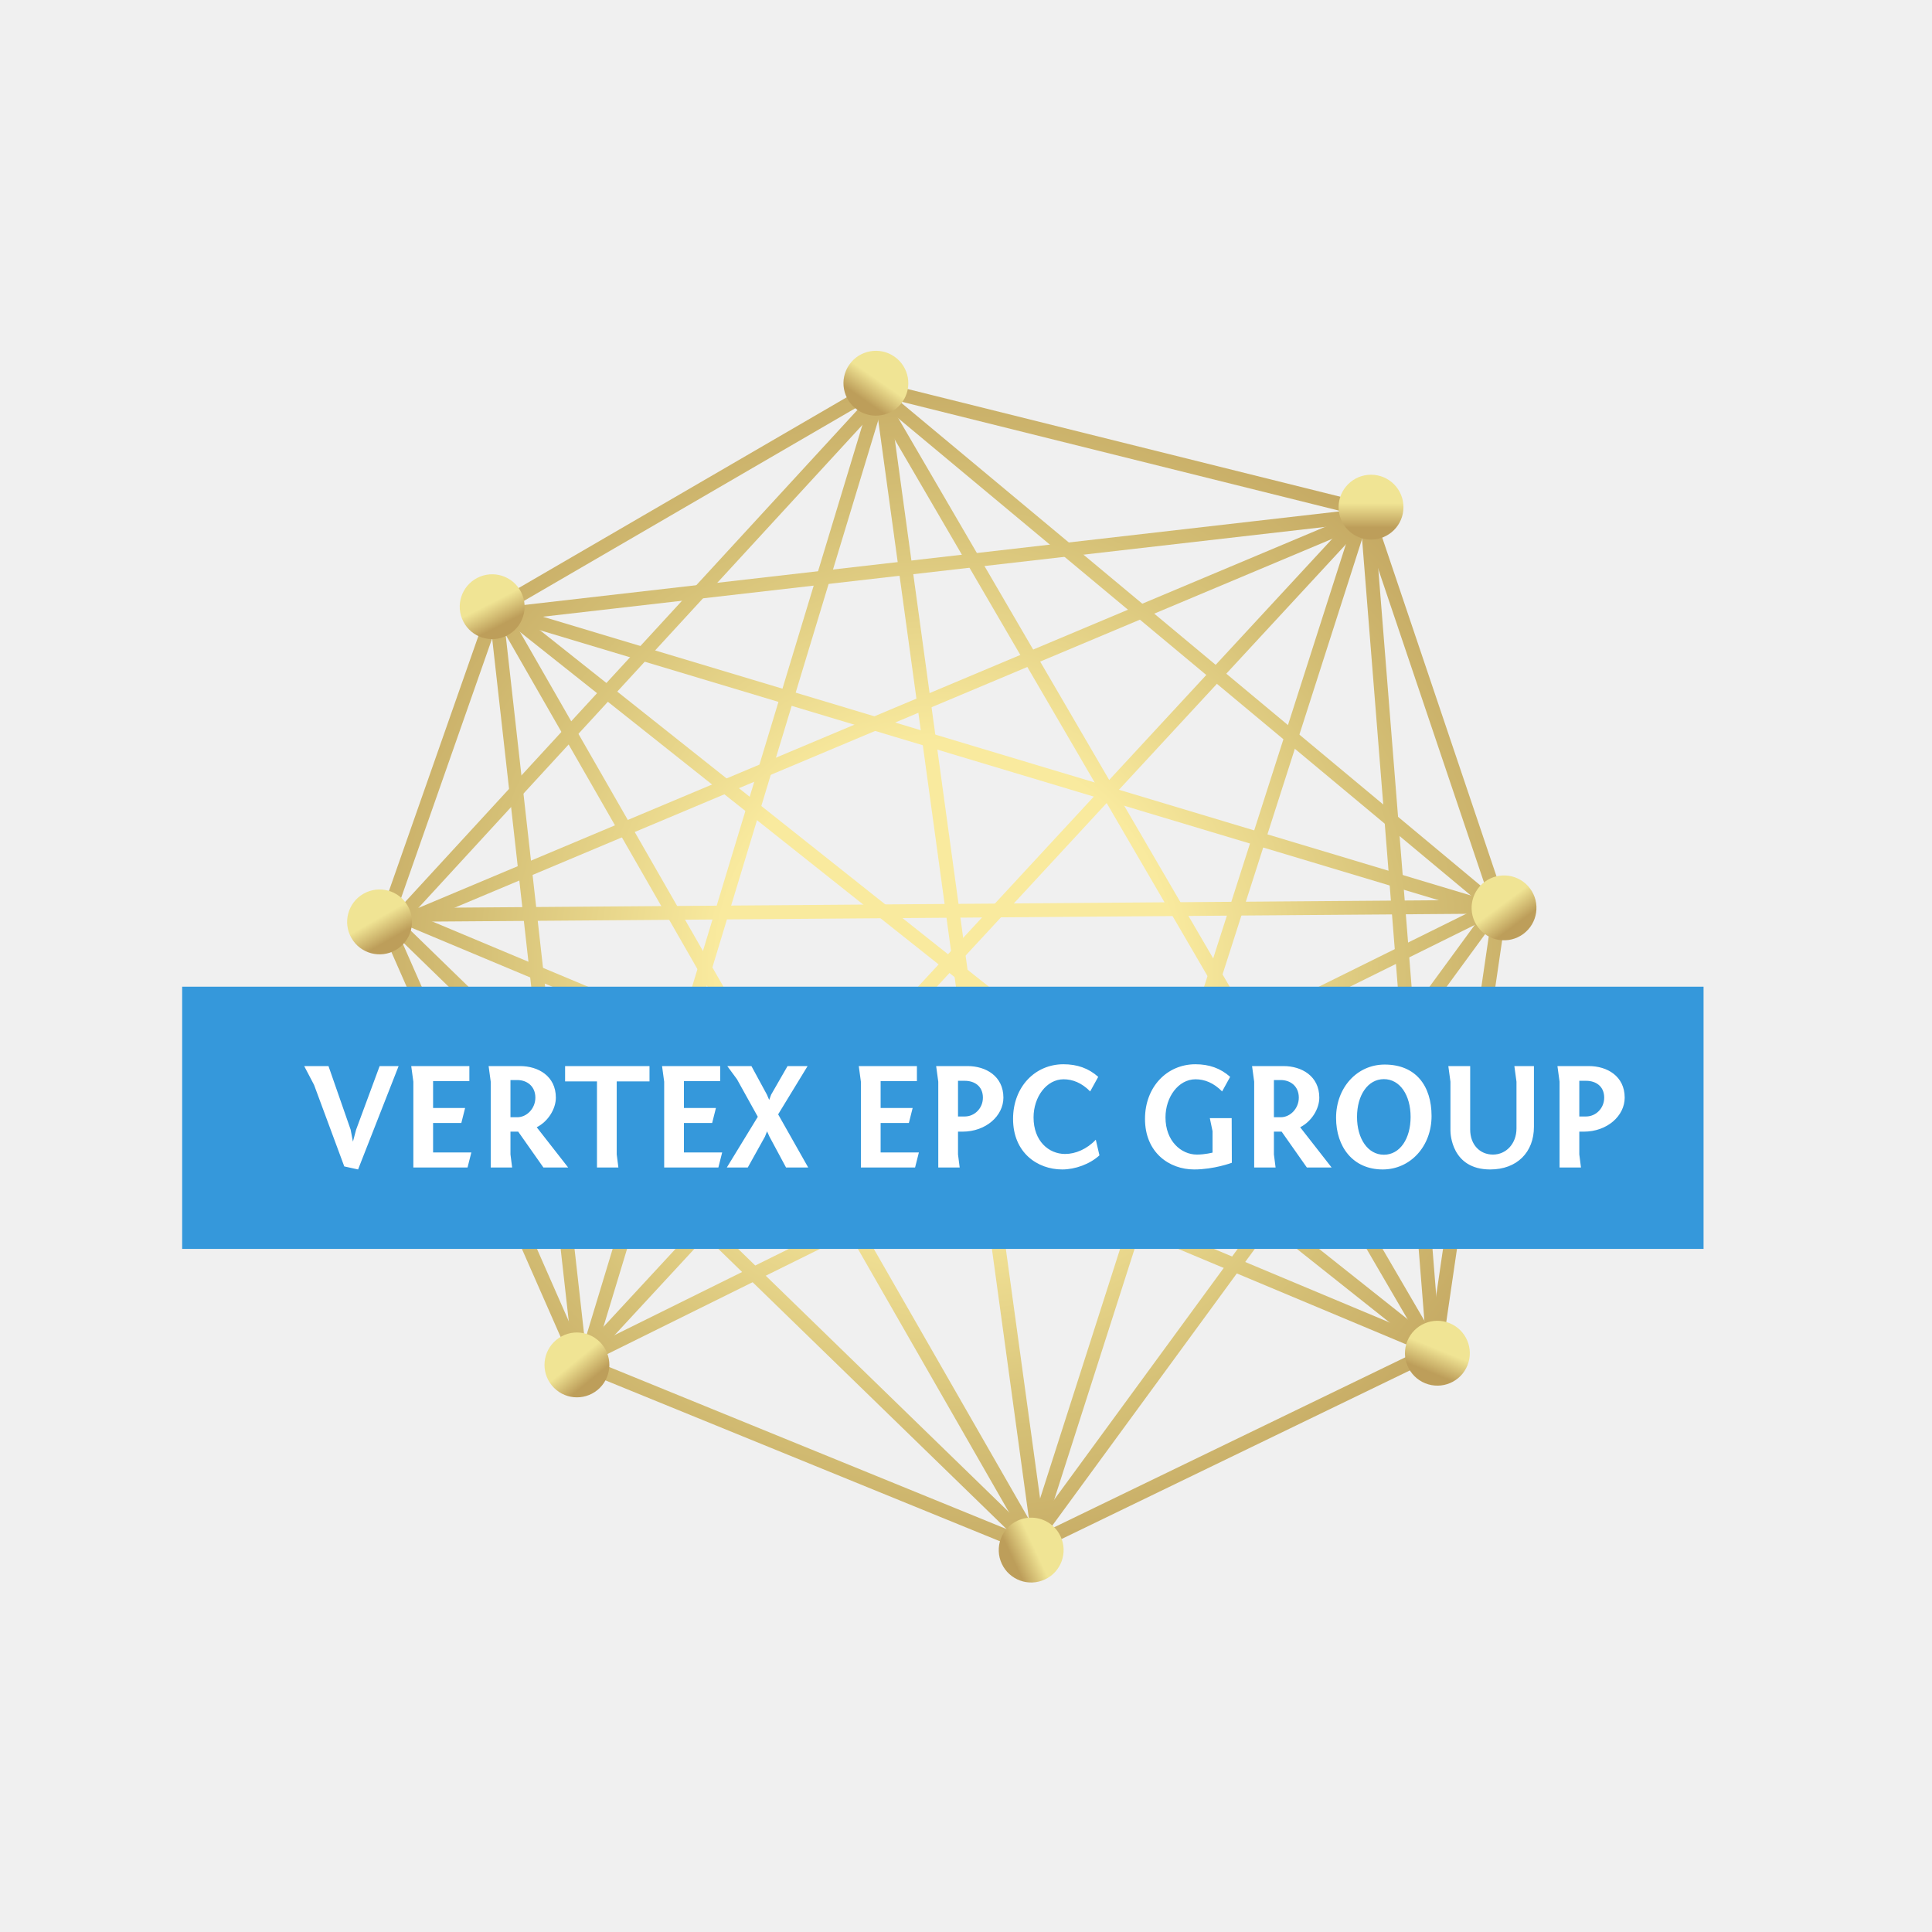
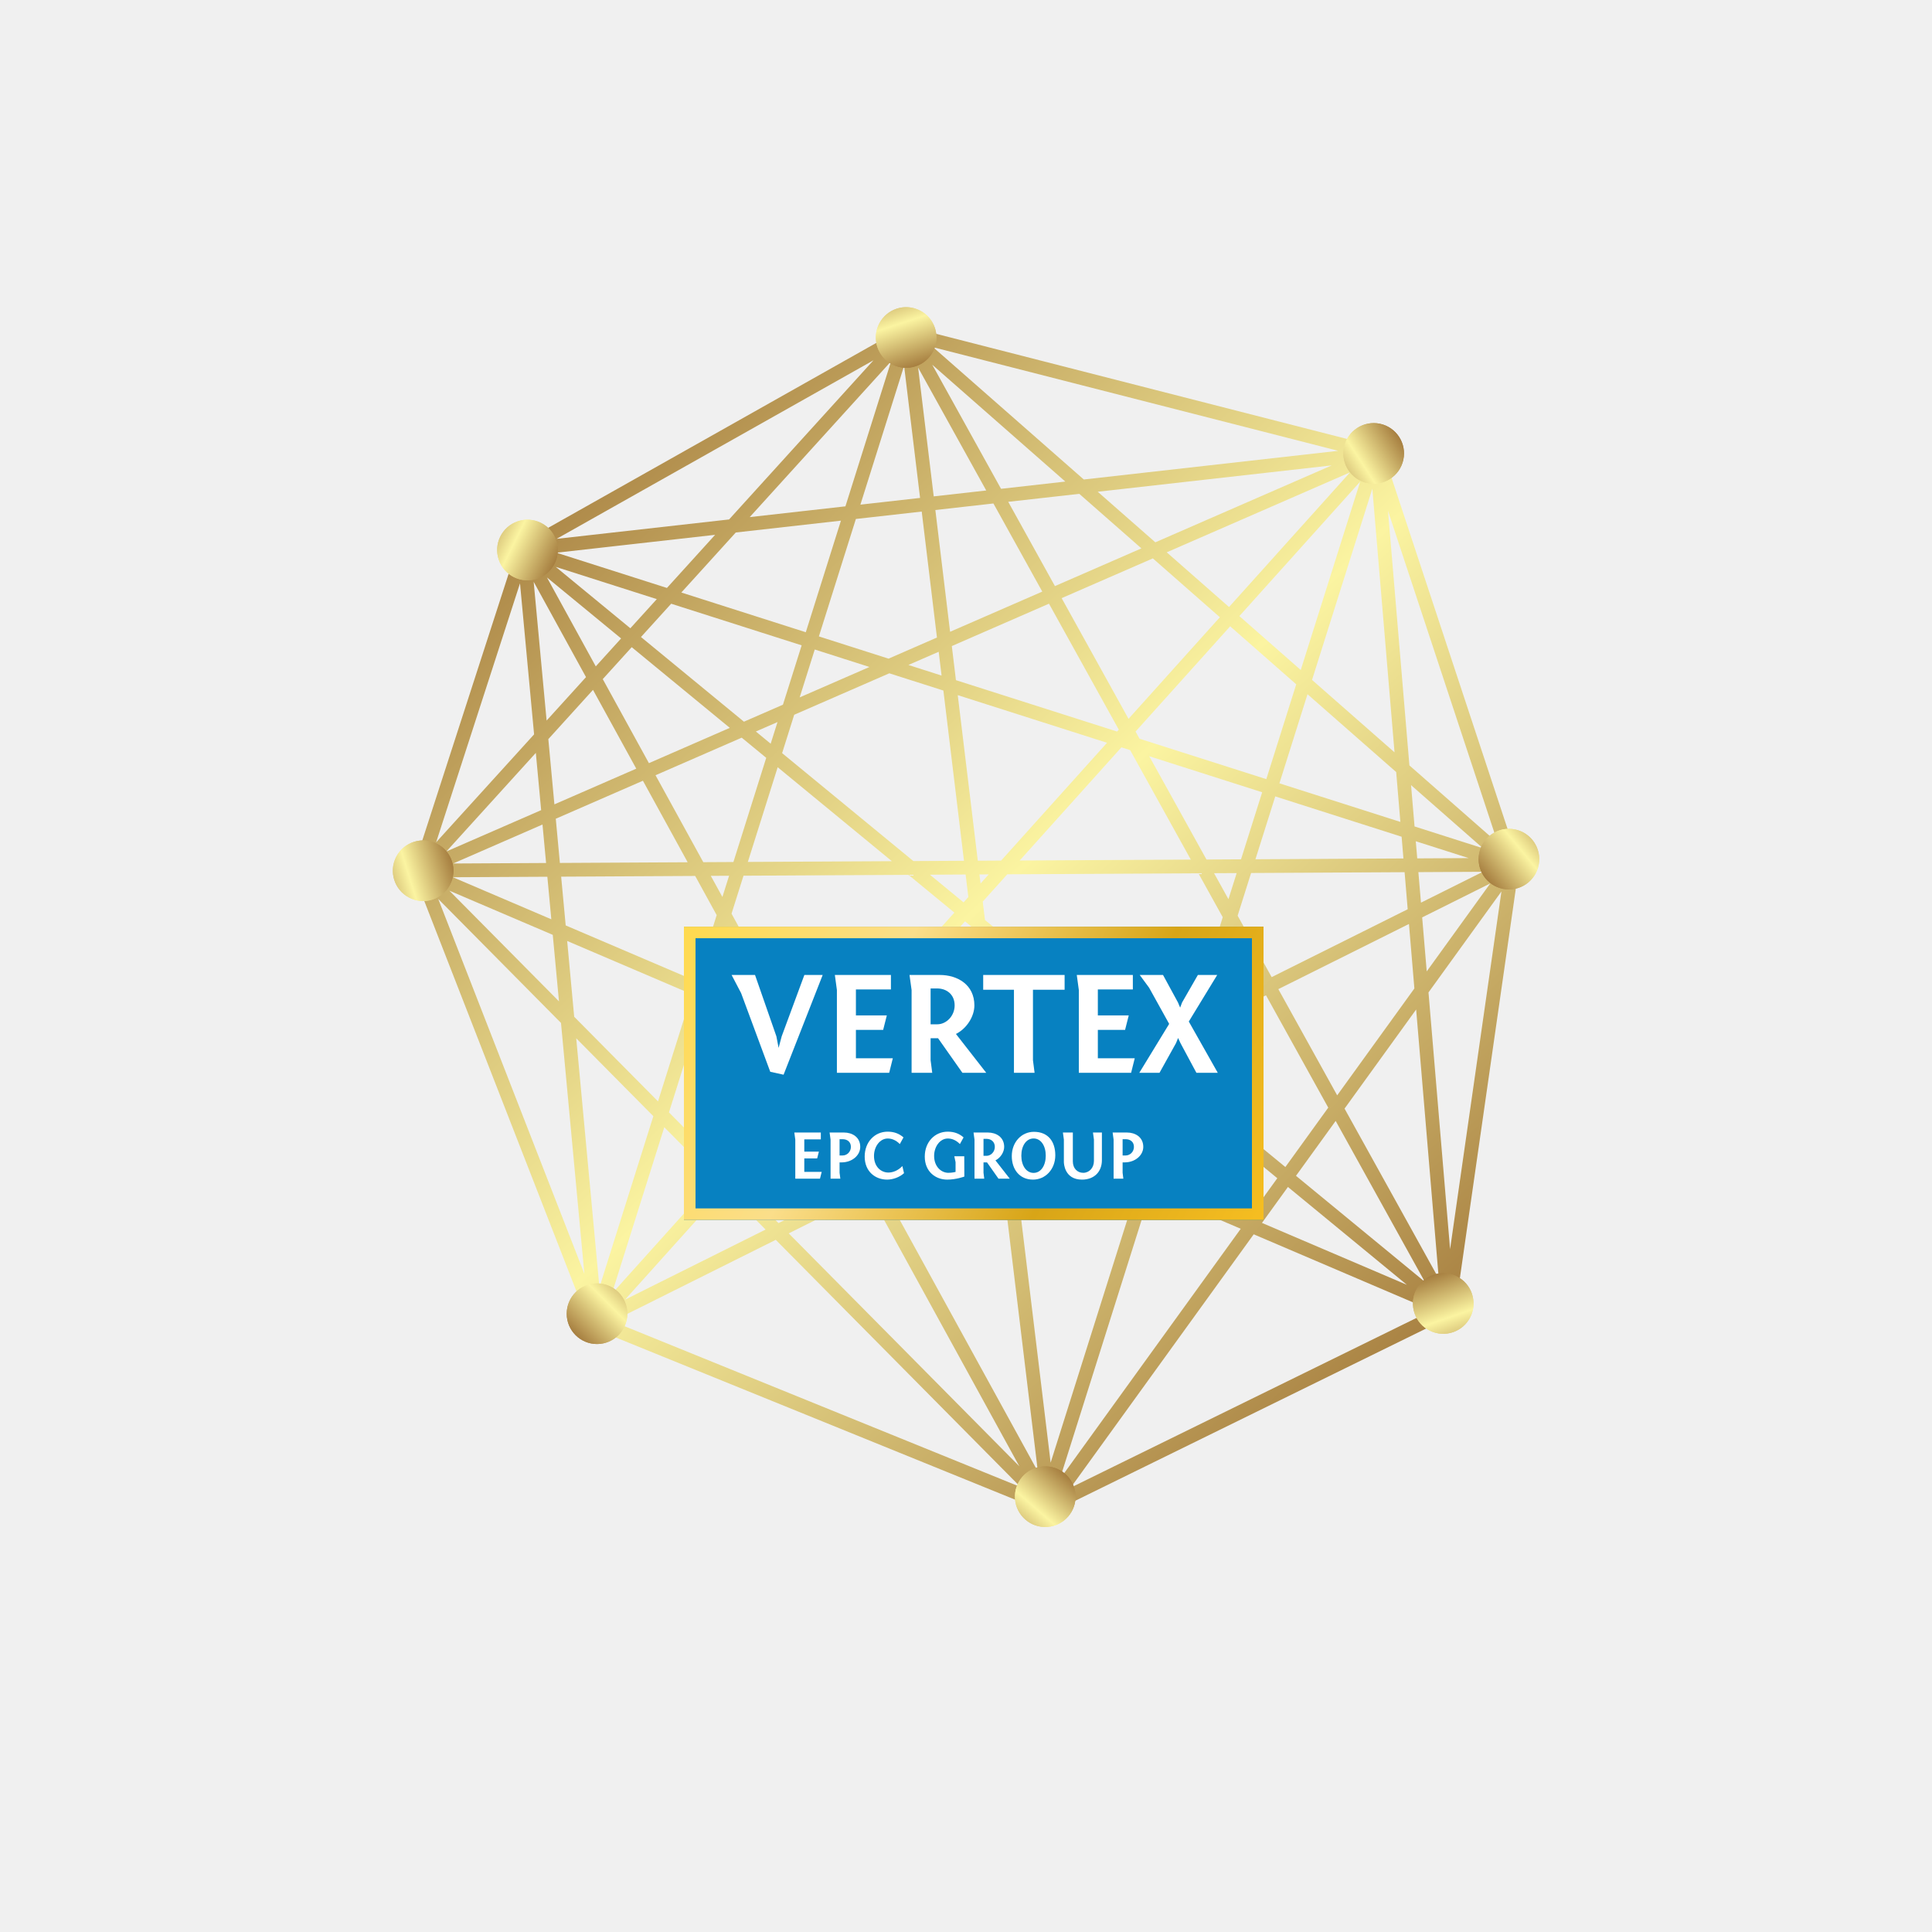
- <svg xmlns="http://www.w3.org/2000/svg" width="1400" height="1400" viewBox="0 0 1400 1400" fill="none">
-   <g clip-path="url(#clip0_25_96)">
-     <mask id="mask0_25_96" style="mask-type:alpha" maskUnits="userSpaceOnUse" x="273" y="276" width="819" height="850">
-       <line x1="287.962" y1="663" x2="1087.96" y2="657" stroke="#C36161" stroke-width="10" />
-       <line x1="366.109" y1="443.084" x2="1041.11" y2="979.084" stroke="#C36161" stroke-width="10" />
-       <line x1="427.329" y1="979.605" x2="989.607" y2="371.605" stroke="#C36161" stroke-width="10" />
-       <line x1="638.953" y1="286.32" x2="752.953" y2="1117.32" stroke="#C36161" stroke-width="10" />
-       <line x1="638.785" y1="279.45" x2="424.785" y2="985.45" stroke="#C36161" stroke-width="10" />
-       <line x1="640.681" y1="283.384" x2="287.681" y2="667.384" stroke="#C36161" stroke-width="10" />
-       <line x1="994.937" y1="372.609" x2="285.937" y2="670.609" stroke="#C36161" stroke-width="10" />
-       <line x1="1085.22" y1="656.482" x2="422.217" y2="984.482" stroke="#C36161" stroke-width="10" />
-       <line x1="289.932" y1="663.388" x2="1041.93" y2="978.388" stroke="#C36161" stroke-width="10" />
-       <line x1="360.438" y1="442.211" x2="1089.44" y2="661.211" stroke="#C36161" stroke-width="10" />
-       <line x1="1086.03" y1="654.953" x2="745.035" y2="1120.95" stroke="#C36161" stroke-width="10" />
-       <line x1="1086.8" y1="659.841" x2="630.799" y2="279.841" stroke="#C36161" stroke-width="10" />
-       <line x1="750.514" y1="1121.59" x2="283.514" y2="667.585" stroke="#C36161" stroke-width="10" />
-       <path d="M989 368L748 1120" stroke="#C36161" stroke-width="10" />
-       <line x1="634.319" y1="284.482" x2="1038.32" y2="977.482" stroke="#C36161" stroke-width="10" />
-       <line x1="363.337" y1="444.512" x2="749.337" y2="1117.51" stroke="#C36161" stroke-width="10" />
-       <path d="M358.993 438.737L420.5 987" stroke="#C36161" stroke-width="10" />
-       <line x1="990.984" y1="377.603" x2="1038.98" y2="979.603" stroke="#C36161" stroke-width="10" />
-       <line x1="993.57" y1="372.967" x2="357.57" y2="445.967" stroke="#C36161" stroke-width="10" />
-       <path d="M358.608 441.895L634.76 281.342L989.637 369.691L1086.88 657.962L1039.94 978.654L746.826 1120.53L419.762 987.135L279.371 667.794L358.608 441.895Z" stroke="#B4C361" stroke-width="10" />
-     </mask>
-     <g mask="url(#mask0_25_96)">
-       <rect x="253" y="252" width="865" height="900" fill="url(#paint0_radial_25_96)" />
-     </g>
+ <svg xmlns="http://www.w3.org/2000/svg" version="1.1" width="500" height="500" viewBox="0 0 500 500" xml:space="preserve">
+   <defs>
+ </defs>
+   <g transform="matrix(3.411101 0 0 3.411101 250 238.031)">
+     <linearGradient id="SVGID_31386" gradientUnits="userSpaceOnUse" gradientTransform="matrix(1 0 0 1 8.038 4.999737)" x1="0" y1="0" x2="83.927" y2="90">
+       <stop offset="0%" style="stop-color:rgb(143,94,37);stop-opacity: 1" />
+       <stop offset="50%" style="stop-color:rgb(251,244,161);stop-opacity: 1" />
+       <stop offset="100%" style="stop-color:rgb(143,94,37);stop-opacity: 1" />
+     </linearGradient>
+     <path style="stroke: none; stroke-width: 0; stroke-dasharray: none; stroke-linecap: butt; stroke-dashoffset: 0; stroke-linejoin: miter; stroke-miterlimit: 4; fill: url(#SVGID_31386); fill-rule: nonzero; opacity: 1;" transform=" translate(-50.00168, -49.99987)" d="M 91.961 45.792 c -0.001 -0.01 -0.004 -0.018 -0.004 -0.026 c -0.003 -0.022 -0.012 -0.043 -0.017 -0.063 c -0.004 -0.012 0 -0.023 -0.004 -0.034 l -10.312 -31.21 c -0.002 -0.006 -0.009 -0.011 -0.011 -0.017 c -0.004 -0.009 -0.003 -0.019 -0.007 -0.027 c 0 -0.002 -0.003 -0.003 -0.005 -0.005 c -0.003 -0.006 -0.005 -0.011 -0.008 -0.016 c -0.003 -0.006 -0.006 -0.012 -0.009 -0.018 c -0.014 -0.024 -0.033 -0.042 -0.051 -0.063 c -0.001 -0.001 -0.003 -0.003 -0.004 -0.005 c -0.016 -0.021 -0.026 -0.045 -0.046 -0.063 c -0.001 -0.001 -0.002 -0.002 -0.004 -0.004 c -0.001 -0.001 -0.003 -0.003 -0.004 -0.004 s -0.004 -0.001 -0.005 -0.002 c -0.004 -0.005 -0.011 -0.009 -0.015 -0.012 c -0.021 -0.017 -0.047 -0.025 -0.07 -0.039 c -0.026 -0.015 -0.049 -0.034 -0.078 -0.045 c -0.006 -0.002 -0.011 -0.005 -0.017 -0.007 c -0.002 0 -0.004 -0.003 -0.007 -0.003 c -0.001 0 -0.004 0 -0.006 0 c -0.005 -0.001 -0.01 -0.001 -0.015 -0.003 c -0.002 0 -0.004 -0.003 -0.009 -0.004 L 45.661 5.015 c -0.026 -0.007 -0.053 -0.002 -0.078 -0.005 c -0.026 -0.002 -0.054 -0.012 -0.08 -0.01 c -0.004 0 -0.007 0.001 -0.011 0.001 c -0.005 0 -0.01 0 -0.015 0 c -0.002 0 -0.004 0 -0.006 0.001 c -0.001 0 -0.001 0 -0.003 0 c 0 0 -0.001 0.001 -0.003 0.001 c -0.023 0.003 -0.044 0.015 -0.067 0.021 c -0.005 0.001 -0.011 0.002 -0.015 0.004 c -0.025 0.008 -0.053 0.009 -0.075 0.021 C 45.305 5.05 45.303 5.052 45.3 5.054 c -0.007 0.003 -0.014 0.006 -0.018 0.009 c -0.001 0.001 -0.003 0 -0.004 0.001 c 0 0 0 0 -0.001 0 s -0.002 0 -0.003 0.001 l -0.002 0 c 0 0 -0.001 0 -0.001 0 L 16.202 21.449 h -0.001 l -0.004 0.003 l 0 0 l 0 0 l -0.004 0.001 l 0 0 l -0.002 0 c -0.032 0.019 -0.058 0.047 -0.086 0.073 c -0.018 0.016 -0.04 0.028 -0.056 0.045 c -0.001 0.001 -0.003 0.003 -0.004 0.004 c 0 0 -0.001 0 -0.001 0.001 v 0 c -0.002 0.001 -0.002 0.002 -0.003 0.004 c 0 0.001 -0.002 0.002 -0.003 0.002 c -0.014 0.017 -0.018 0.04 -0.029 0.057 c -0.021 0.035 -0.045 0.067 -0.059 0.106 l -0.001 0.002 l 0 0 l 0 0 v 0.001 l 0 0 L 8.064 46.105 c -0.012 0.038 -0.012 0.073 -0.016 0.11 c -0.002 0.017 -0.01 0.032 -0.01 0.048 c 0 0.001 0.001 0.003 0.001 0.004 S 8.039 46.27 8.039 46.27 l 0 0 c 0 0.003 0.001 0.005 0.001 0.008 c 0 0.004 0 0.007 0 0.01 c 0.001 0.016 0.007 0.028 0.009 0.042 c 0.006 0.044 0.01 0.086 0.026 0.128 l 13.351 34.247 c 0.003 0.005 0.009 0.008 0.011 0.014 c 0.003 0.009 0.005 0.016 0.009 0.022 c 0.001 0.002 0.001 0.005 0.001 0.007 c 0 0 0 0 0 0.001 c 0.002 0.001 0.003 0.003 0.003 0.006 c 0.004 0.006 0.01 0.011 0.014 0.017 c 0.022 0.038 0.046 0.074 0.076 0.105 c 0.004 0.004 0.01 0.007 0.015 0.012 c 0.004 0.004 0.007 0.011 0.012 0.015 l 0 0 c 0.001 0 0.002 0.001 0.004 0.002 c 0 0.001 0 0.001 0.001 0.002 c 0.009 0.007 0.02 0.012 0.029 0.02 c 0.03 0.021 0.062 0.041 0.095 0.057 c 0.009 0.004 0.015 0.012 0.022 0.015 l 0.005 0.002 C 21.722 81 21.724 81 21.724 81 l 34.375 13.96 l 0.002 0.001 l 0 0 c 0.001 0.001 0.004 0.001 0.005 0.001 c 0.007 0.002 0.013 0.004 0.019 0.007 C 56.181 94.987 56.238 95 56.296 95 h 0.002 l 0 0 l 0 0 l 0 0 l 0 0 c 0 0 0 0 0.001 0 c 0.02 0 0.04 -0.001 0.061 -0.004 c 0.021 -0.004 0.04 -0.016 0.06 -0.021 c 0.031 -0.007 0.061 -0.013 0.091 -0.025 c 0.005 -0.003 0.012 -0.001 0.017 -0.004 l 0.003 -0.001 c 0.001 0 0.001 -0.002 0.002 -0.002 l 30.281 -14.862 l 0 0 l 0.01 -0.005 c 0.002 -0.002 0.003 -0.003 0.005 -0.004 c 0.006 -0.003 0.01 -0.005 0.016 -0.008 c 0.001 0 0.003 0 0.004 -0.001 c 0.004 -0.002 0.006 -0.006 0.011 -0.009 c 0.05 -0.029 0.097 -0.064 0.135 -0.109 c 0 -0.001 0.001 -0.002 0.002 -0.003 c 0 -0.001 0 -0.001 0.001 -0.001 c 0 -0.001 0.001 -0.001 0.002 -0.002 c 0.001 -0.002 0.001 -0.004 0.002 -0.007 c 0.005 -0.004 0.008 -0.008 0.012 -0.014 c 0.007 -0.009 0.01 -0.02 0.015 -0.029 c 0.017 -0.024 0.036 -0.049 0.047 -0.078 c 0.004 -0.007 0.003 -0.015 0.006 -0.02 c 0.003 -0.011 0.01 -0.018 0.013 -0.028 c 0.001 -0.004 0.002 -0.007 0.004 -0.012 c 0.004 -0.014 0.001 -0.028 0.004 -0.042 c 0.003 -0.011 0.011 -0.019 0.012 -0.028 l 4.85 -33.775 c 0.002 -0.015 -0.005 -0.029 -0.004 -0.044 C 91.955 45.839 91.963 45.815 91.961 45.792 z M 74.231 68.762 l -7.653 -6.294 l 1.368 -4.335 l 4.816 -2.402 l 4.724 8.523 L 74.231 68.762 z M 78.048 65.262 l 6.763 12.204 l -9.773 -8.039 L 78.048 65.262 z M 27.465 64.617 l 2.695 -8.556 l 5.812 2.483 l 1.89 3.441 l -6.185 6.883 L 27.465 64.617 z M 30.977 69.646 l -7.846 8.729 l 3.98 -12.633 L 30.977 69.646 z M 83.189 45.35 L 71.961 45.41 l 1.504 -4.768 l 9.587 3.059 L 83.189 45.35 z M 84.126 44.044 l 4.012 1.279 l -3.901 0.021 L 84.126 44.044 z M 70.867 45.415 l -2.62 0.015 l -4.343 -7.837 l 8.568 2.734 L 70.867 45.415 z M 33.121 46.658 l 12.516 -0.066 l 3.483 2.866 l -8.812 9.807 l -3.597 -1.537 l -4.498 -8.189 L 33.121 46.658 z M 31.52 48.271 l -0.879 -1.601 l 1.386 -0.008 L 31.52 48.271 z M 36.967 34.448 l 7.217 -3.146 l 4.102 1.308 l 1.562 12.916 l -3.84 0.021 l -9.957 -8.189 L 36.967 34.448 z M 35.182 36.643 l -1.124 -0.925 l 1.643 -0.716 L 35.182 36.643 z M 45.632 30.67 l 2.298 -1.002 l 0.219 1.806 L 45.632 30.67 z M 62.456 37.131 l 4.602 8.305 l -12.982 0.068 l 7.717 -8.584 L 62.456 37.131 z M 52.668 45.511 l -1.771 0.01 l -1.521 -12.562 l 11.326 3.614 L 52.668 45.511 z M 49.818 48.682 l -2.553 -2.099 l 2.708 -0.016 l 0.207 1.712 L 49.818 48.682 z M 51.022 46.563 l 0.704 -0.004 l -0.62 0.69 L 51.022 46.563 z M 44.377 45.556 L 33.45 45.613 l 2.264 -7.185 L 44.377 45.556 z M 49.927 50.121 l 0.529 0.435 l 1.664 13.755 l -10.799 -4.614 L 49.927 50.121 z M 51.622 51.515 l 10.29 8.464 l -8.738 4.359 L 51.622 51.515 z M 51.44 50.016 l -0.168 -1.393 l 1.862 -2.072 l 14.499 -0.077 l 1.848 3.334 l -2.395 7.59 l -4.154 2.071 L 51.44 50.016 z M 68.822 46.468 l 1.716 -0.009 l -0.625 1.979 L 68.822 46.468 z M 63.167 36.265 l -0.3 -0.544 l 7.178 -7.984 l 5.011 4.4 l -2.27 7.195 L 63.167 36.265 z M 70.741 26.961 l 9.168 -10.202 l -4.51 14.292 L 70.741 26.961 z M 69.958 26.273 l -4.727 -4.15 l 13.906 -6.064 L 69.958 26.273 z M 69.262 27.048 l -6.929 7.709 l -5.075 -9.157 l 6.92 -3.016 L 69.262 27.048 z M 61.595 35.578 l -0.129 0.143 l -12.228 -3.899 l -0.312 -2.587 l 7.372 -3.215 L 61.595 35.578 z M 48.795 28.152 l -1.118 -9.238 l 4.406 -0.497 l 3.706 6.686 L 48.795 28.152 z M 47.553 17.879 l -1.184 -9.771 l 5.168 9.323 L 47.553 17.879 z M 46.517 17.996 l -4.527 0.51 l 3.315 -10.529 L 46.517 17.996 z M 46.642 19.031 l 1.156 9.557 l -3.673 1.602 l -5.285 -1.687 l 2.807 -8.91 L 46.642 19.031 z M 42.677 30.822 l -5.294 2.308 l 1.144 -3.633 L 42.677 30.822 z M 36.114 33.683 l -2.96 1.29 l -7.812 -6.424 l 2.292 -2.526 l 9.899 3.158 L 36.114 33.683 z M 24.536 27.885 l -5.66 -4.657 l 7.666 2.446 L 24.536 27.885 z M 23.834 28.657 l -1.922 2.119 l -3.704 -6.747 L 23.834 28.657 z M 24.64 29.32 l 7.441 6.121 l -6.136 2.677 l -3.502 -6.375 L 24.64 29.32 z M 32.985 36.185 l 1.86 1.53 l -2.49 7.905 l -2.285 0.012 l -3.624 -6.596 L 32.985 36.185 z M 28.885 45.638 l -9.695 0.052 l -0.312 -3.354 l 6.612 -2.883 L 28.885 45.638 z M 18.143 45.694 l -7.052 0.038 l 6.78 -2.957 L 18.143 45.694 z M 18.239 46.737 l 0.301 3.227 l -7.465 -3.189 L 18.239 46.737 z M 19.286 46.731 l 10.169 -0.054 l 1.631 2.971 L 29.51 54.65 l -9.879 -4.22 L 19.286 46.731 z M 31.781 50.914 l 3.377 6.151 l -4.685 -2.002 L 31.781 50.914 z M 37.525 59.21 l 2.047 0.874 L 38.6 61.166 L 37.525 59.21 z M 40.584 60.517 l 10.907 4.659 L 43.1 69.362 l -3.969 -7.229 L 40.584 60.517 z M 52.316 65.93 l 3.138 25.933 L 43.602 70.276 L 52.316 65.93 z M 53.372 65.979 l 9.698 4.145 l -6.647 21.068 L 53.372 65.979 z M 53.974 65.104 l 8.819 -4.399 l 2.58 2.123 l -1.986 6.298 L 53.974 65.104 z M 63.813 60.194 l 2.836 -1.415 l -0.938 2.976 L 63.813 60.194 z M 68.383 56.75 l 1.795 -5.687 l 2.079 3.755 L 68.383 56.75 z M 70.61 49.692 l 1.021 -3.239 l 11.647 -0.062 l 0.235 2.812 l -10.322 5.149 L 70.61 49.692 z M 84.323 46.387 l 4.891 -0.026 l -4.694 2.342 L 84.323 46.387 z M 84.032 42.921 l -0.264 -3.134 l 5.454 4.789 L 84.032 42.921 z M 82.957 42.577 l -9.177 -2.928 l 2.132 -6.76 l 6.728 5.906 L 82.957 42.577 z M 76.255 31.803 l 4.576 -14.505 l 1.683 20 L 76.255 31.803 z M 64.366 21.364 l -4.37 -3.836 l 17.754 -2 L 64.366 21.364 z M 63.31 21.824 l -6.561 2.861 l -3.543 -6.393 l 5.391 -0.606 L 63.31 21.824 z M 52.66 17.305 l -5.218 -9.414 l 10.095 8.864 L 52.66 17.305 z M 40.854 18.634 l -7.261 0.817 l 10.726 -11.82 L 40.854 18.634 z M 40.513 19.721 l -2.665 8.465 l -9.444 -3.013 l 4.131 -4.554 L 40.513 19.721 z M 27.312 24.826 l -8.382 -2.673 l 12.037 -1.357 L 27.312 24.826 z M 21.172 31.592 l -2.989 3.295 L 17.201 24.36 L 21.172 31.592 z M 21.702 32.559 l 3.283 5.978 l -6.211 2.708 l -0.461 -4.949 L 21.702 32.559 z M 17.769 41.684 l -7.189 3.134 l 6.785 -7.478 L 17.769 41.684 z M 18.65 51.145 l 0.471 5.046 l -8.316 -8.397 L 18.65 51.145 z M 19.743 51.61 l 9.453 4.04 l -2.561 8.13 l -6.36 -6.42 L 19.743 51.61 z M 26.281 64.904 L 22.19 77.892 L 20.43 58.995 L 26.281 64.904 z M 31.711 70.389 l 3.085 3.115 l -10.665 5.32 L 31.711 70.389 z M 32.41 69.613 l 5.983 -6.657 l 3.773 6.872 l -6.389 3.187 L 32.41 69.613 z M 42.67 70.741 l 11.378 20.724 L 36.551 73.794 L 42.67 70.741 z M 64.033 70.535 l 6.813 2.91 l -13.727 19 L 64.033 70.535 z M 64.35 69.535 l 1.892 -5.995 l 7.378 6.069 l -2.146 2.97 L 64.35 69.535 z M 74.427 70.273 l 9.026 7.425 L 72.456 73 L 74.427 70.273 z M 78.722 64.328 l 5.432 -7.519 l 1.717 20.417 L 78.722 64.328 z M 78.163 63.321 l -4.465 -8.057 l 9.911 -4.944 l 0.411 4.894 L 78.163 63.321 z M 84.611 49.821 l 5.166 -2.577 l -4.82 6.674 L 84.611 49.821 z M 83.643 38.29 l -1.625 -19.319 l 8.328 25.203 L 83.643 38.29 z M 58.938 16.598 L 47.511 6.564 l 30.734 7.858 L 58.938 16.598 z M 32.027 19.629 l -13.089 1.473 L 42.98 7.555 L 32.027 19.629 z M 16.164 24.477 l 1.069 11.458 l -7.431 8.187 L 16.164 24.477 z M 19.274 57.828 l 1.774 19.034 L 9.961 48.422 L 19.274 57.828 z M 35.568 74.284 l 18.568 18.753 L 23.178 80.465 L 35.568 74.284 z M 71.83 73.865 l 13.513 5.774 l -27.4 13.448 L 71.83 73.865 z M 86.729 74.995 l -1.638 -19.482 l 5.534 -7.66 L 86.729 74.995 z" stroke-linecap="round" />
  </g>
-   <circle cx="356.639" cy="439.64" r="23.5" transform="rotate(-27.1801 356.639 439.64)" fill="url(#paint1_linear_25_96)" />
-   <circle cx="634.703" cy="277.703" r="23.5" transform="rotate(34.7432 634.703 277.703)" fill="url(#paint2_linear_25_96)" />
-   <circle cx="993.5" cy="367.5" r="23.5" fill="url(#paint3_linear_25_96)" />
-   <circle cx="1089.88" cy="657.877" r="23.5" transform="rotate(-36.5957 1089.88 657.877)" fill="url(#paint4_linear_25_96)" />
-   <circle cx="275.05" cy="668.05" r="23.5" transform="rotate(-29.6594 275.05 668.05)" fill="url(#paint5_linear_25_96)" />
-   <circle cx="418.067" cy="989.067" r="23.5" transform="rotate(-39.2469 418.067 989.067)" fill="url(#paint6_linear_25_96)" />
-   <circle cx="747.235" cy="1123.24" r="23.5" transform="rotate(64.9713 747.235 1123.24)" fill="url(#paint7_linear_25_96)" />
-   <circle cx="1041.59" cy="980.592" r="23.5" transform="rotate(21.9978 1041.59 980.592)" fill="url(#paint8_linear_25_96)" />
-   <path d="M132 715H1234.46V905H132V715Z" fill="#3598DB" />
-   <path d="M288.852 772.52L259.482 847.43L249.472 845.23L227.582 786.16L220.432 772.52H238.032L254.092 818.61L255.742 827.3L258.052 818.61L275.102 772.52H288.852ZM299.529 846V783.85L297.989 772.52H340.119V783.41H313.829V802.88H337.039L334.289 813.77H313.829V835.11H341.549L338.799 846H299.529ZM411.704 846H393.774L375.514 820.04H369.904V836.54L371.114 846H355.604V783.85L354.064 772.52H376.834C390.034 772.52 402.794 779.78 402.794 795.4C402.794 803.54 397.184 812.67 388.934 816.85L411.704 846ZM369.904 809.59H374.854C381.784 809.59 387.944 803.21 387.944 795.4C387.944 787.04 381.784 782.64 374.854 782.64H369.904V809.59ZM409.494 783.63V772.52H470.654V783.63H446.894V836.54L448.104 846H432.594V783.63H409.494ZM481.287 846V783.85L479.747 772.52H521.877V783.41H495.587V802.88H518.797L516.047 813.77H495.587V835.11H523.307L520.557 846H481.287ZM526.691 846L549.131 809.26L534.061 782.09L527.021 772.52H544.511L555.731 793.2L557.381 797.05L558.811 793.2L570.691 772.52H585.211L563.871 807.5L585.651 846H569.591L557.601 823.67L555.841 819.82L554.301 823.67L541.871 846H526.691ZM623.836 846V783.85L622.296 772.52H664.426V783.41H638.136V802.88H661.346L658.596 813.77H638.136V835.11H665.856L663.106 846H623.836ZM678.37 772.52H701.14C714.34 772.52 727.1 779.78 727.1 795.4C727.1 808.49 714.56 820.04 697.4 820.04H694.21V836.54L695.42 846H679.91V783.85L678.37 772.52ZM694.21 809.04H699.16C706.09 809.04 712.25 803.21 712.25 795.4C712.25 787.04 706.09 783.19 699.16 783.19H694.21V809.04ZM795.813 780.33L789.983 790.89C783.823 784.62 777.223 782.09 770.733 782.09C758.303 782.09 748.953 794.96 748.953 809.7C748.953 826.86 759.953 836.21 771.833 836.21C779.313 836.21 787.673 832.69 794.053 825.87L796.693 837.2C789.763 843.58 779.093 847.43 769.743 847.43C751.593 847.43 734.103 835.11 734.103 810.8C734.103 787.59 750.053 771.2 770.623 771.2C780.523 771.2 788.773 774.06 795.813 780.33ZM891.419 780.33L885.589 790.89C879.429 784.62 872.829 782.09 866.339 782.09C853.909 782.09 844.559 794.96 844.559 809.7C844.559 826.86 855.889 836.65 867.329 836.65C873.159 836.65 878.659 835.22 878.659 835.22V819.71L876.679 810.25H892.519L892.629 842.59C892.629 842.59 879.759 847.43 865.349 847.43C847.199 847.43 829.709 835.11 829.709 810.8C829.709 787.59 845.659 771.2 866.229 771.2C876.129 771.2 884.379 774.06 891.419 780.33ZM964.926 846H946.996L928.736 820.04H923.126V836.54L924.336 846H908.826V783.85L907.286 772.52H930.056C943.256 772.52 956.016 779.78 956.016 795.4C956.016 803.54 950.406 812.67 942.156 816.85L964.926 846ZM923.126 809.59H928.076C935.006 809.59 941.166 803.21 941.166 795.4C941.166 787.04 935.006 782.64 928.076 782.64H923.126V809.59ZM1003.37 771.42C1026.03 771.42 1037.36 786.93 1037.36 808.71C1037.36 830.71 1021.96 847.43 1001.94 847.43C980.378 847.43 968.168 831.04 968.168 810.03C968.168 788.14 983.348 771.42 1003.37 771.42ZM983.348 809.37C983.348 825.1 991.158 836.76 1002.82 836.76C1014.48 836.76 1022.18 825.1 1022.18 809.37C1022.18 793.64 1014.48 781.98 1002.82 781.98C991.158 781.98 983.348 793.64 983.348 809.37ZM1098.9 817.73V783.85L1097.36 772.52H1111.55V816.52C1111.55 835 1099.23 847.43 1079.87 847.43C1051.71 847.43 1051.05 821.25 1051.05 819.38V783.85L1049.51 772.52H1065.35V818.5C1065.35 829.5 1072.39 836.65 1081.85 836.65C1091.42 836.65 1098.9 828.73 1098.9 817.73ZM1128.58 772.52H1151.35C1164.55 772.52 1177.31 779.78 1177.31 795.4C1177.31 808.49 1164.77 820.04 1147.61 820.04H1144.42V836.54L1145.63 846H1130.12V783.85L1128.58 772.52ZM1144.42 809.04H1149.37C1156.3 809.04 1162.46 803.21 1162.46 795.4C1162.46 787.04 1156.3 783.19 1149.37 783.19H1144.42V809.04Z" fill="white" />
-   <defs>
-     <radialGradient id="paint0_radial_25_96" cx="0" cy="0" r="1" gradientUnits="userSpaceOnUse" gradientTransform="translate(685.5 702) rotate(127.645) scale(527.608 536.409)">
-       <stop offset="0.31" stop-color="#F9EA9E" />
-       <stop offset="0.633" stop-color="#D5C076" />
-       <stop offset="1" stop-color="#B99855" />
-     </radialGradient>
-     <linearGradient id="paint1_linear_25_96" x1="356.64" y1="416.14" x2="356.64" y2="463.14" gradientUnits="userSpaceOnUse">
-       <stop offset="0.44" stop-color="#F0E494" />
-       <stop offset="0.815" stop-color="#BD9E5A" />
+   <g transform="matrix(-0.4734118 0.1608766 -0.1608766 -0.4734118 136.5096 142.3432)" clip-path="url(#CLIPPATH_31404)">
+     <linearGradient id="SVGID_31387" gradientUnits="userSpaceOnUse" gradientTransform="matrix(1 0 0 1 -15.68642 -15.68642)" x1="0" y1="0" x2="42.4" y2="42.4">
+       <stop offset="0%" style="stop-color:rgb(143,94,37);stop-opacity: 1" />
+       <stop offset="50%" style="stop-color:rgb(251,244,161);stop-opacity: 1" />
+       <stop offset="100%" style="stop-color:rgb(143,94,37);stop-opacity: 1" />
    </linearGradient>
-     <linearGradient id="paint2_linear_25_96" x1="634.703" y1="254.203" x2="634.703" y2="301.203" gradientUnits="userSpaceOnUse">
-       <stop offset="0.44" stop-color="#F0E494" />
-       <stop offset="0.815" stop-color="#BD9E5A" />
+     <linearGradient id="SVGID_31388" gradientUnits="userSpaceOnUse" gradientTransform="matrix(1 0 0 1 -15.68642 -15.68642)" x1="0" y1="0" x2="42.4" y2="42.4">
+       <stop offset="0%" style="stop-color:rgb(143,94,37);stop-opacity: 1" />
+       <stop offset="50%" style="stop-color:rgb(251,244,161);stop-opacity: 1" />
+       <stop offset="100%" style="stop-color:rgb(143,94,37);stop-opacity: 1" />
    </linearGradient>
-     <linearGradient id="paint3_linear_25_96" x1="993.5" y1="344" x2="993.5" y2="391" gradientUnits="userSpaceOnUse">
-       <stop offset="0.44" stop-color="#F0E494" />
-       <stop offset="0.815" stop-color="#BD9E5A" />
+     <clipPath id="CLIPPATH_31404">
+       <ellipse transform="matrix(1 0 0 1 0 0)" cx="0" cy="0" rx="15.686" ry="15.686" />
+     </clipPath>
+     <ellipse style="stroke: url(#SVGID_31388); stroke-width: 5; stroke-dasharray: none; stroke-linecap: butt; stroke-dashoffset: 0; stroke-linejoin: miter; stroke-miterlimit: 4; fill: url(#SVGID_31387); fill-rule: nonzero; opacity: 1;" cx="0" cy="0" rx="15.686" ry="15.686" />
+   </g>
+   <g transform="matrix(0.04771908 -0.4977177 0.4977177 0.04771908 390.5096 222.3432)" clip-path="url(#CLIPPATH_31405)">
+     <linearGradient id="SVGID_31389" gradientUnits="userSpaceOnUse" gradientTransform="matrix(1 0 0 1 -15.68642 -15.68642)" x1="0" y1="0" x2="42.4" y2="42.4">
+       <stop offset="0%" style="stop-color:rgb(143,94,37);stop-opacity: 1" />
+       <stop offset="50%" style="stop-color:rgb(251,244,161);stop-opacity: 1" />
+       <stop offset="100%" style="stop-color:rgb(143,94,37);stop-opacity: 1" />
    </linearGradient>
-     <linearGradient id="paint4_linear_25_96" x1="1089.88" y1="634.377" x2="1089.88" y2="681.377" gradientUnits="userSpaceOnUse">
-       <stop offset="0.44" stop-color="#F0E494" />
-       <stop offset="0.815" stop-color="#BD9E5A" />
+     <linearGradient id="SVGID_31390" gradientUnits="userSpaceOnUse" gradientTransform="matrix(1 0 0 1 -15.68642 -15.68642)" x1="0" y1="0" x2="42.4" y2="42.4">
+       <stop offset="0%" style="stop-color:rgb(143,94,37);stop-opacity: 1" />
+       <stop offset="50%" style="stop-color:rgb(251,244,161);stop-opacity: 1" />
+       <stop offset="100%" style="stop-color:rgb(143,94,37);stop-opacity: 1" />
    </linearGradient>
-     <linearGradient id="paint5_linear_25_96" x1="275.05" y1="644.55" x2="275.05" y2="691.55" gradientUnits="userSpaceOnUse">
-       <stop offset="0.44" stop-color="#F0E494" />
-       <stop offset="0.815" stop-color="#BD9E5A" />
+     <clipPath id="CLIPPATH_31405">
+       <ellipse transform="matrix(1 0 0 1 0 0)" cx="0" cy="0" rx="15.686" ry="15.686" />
+     </clipPath>
+     <ellipse style="stroke: url(#SVGID_31390); stroke-width: 5; stroke-dasharray: none; stroke-linecap: butt; stroke-dashoffset: 0; stroke-linejoin: miter; stroke-miterlimit: 4; fill: url(#SVGID_31389); fill-rule: nonzero; opacity: 1;" cx="0" cy="0" rx="15.686" ry="15.686" />
+   </g>
+   <g transform="matrix(0 -0.5 0.5 0 154.5096 339.9888)" clip-path="url(#CLIPPATH_31406)">
+     <linearGradient id="SVGID_31391" gradientUnits="userSpaceOnUse" gradientTransform="matrix(1 0 0 1 -15.68642 -15.68642)" x1="0" y1="0" x2="42.4" y2="42.4">
+       <stop offset="0%" style="stop-color:rgb(143,94,37);stop-opacity: 1" />
+       <stop offset="50%" style="stop-color:rgb(251,244,161);stop-opacity: 1" />
+       <stop offset="100%" style="stop-color:rgb(143,94,37);stop-opacity: 1" />
    </linearGradient>
-     <linearGradient id="paint6_linear_25_96" x1="418.067" y1="965.567" x2="418.067" y2="1012.57" gradientUnits="userSpaceOnUse">
-       <stop offset="0.44" stop-color="#F0E494" />
-       <stop offset="0.815" stop-color="#BD9E5A" />
+     <linearGradient id="SVGID_31392" gradientUnits="userSpaceOnUse" gradientTransform="matrix(1 0 0 1 -15.68642 -15.68642)" x1="0" y1="0" x2="42.4" y2="42.4">
+       <stop offset="0%" style="stop-color:rgb(143,94,37);stop-opacity: 1" />
+       <stop offset="50%" style="stop-color:rgb(251,244,161);stop-opacity: 1" />
+       <stop offset="100%" style="stop-color:rgb(143,94,37);stop-opacity: 1" />
    </linearGradient>
-     <linearGradient id="paint7_linear_25_96" x1="747.235" y1="1099.74" x2="747.235" y2="1146.74" gradientUnits="userSpaceOnUse">
-       <stop offset="0.44" stop-color="#F0E494" />
-       <stop offset="0.815" stop-color="#BD9E5A" />
+     <clipPath id="CLIPPATH_31406">
+       <ellipse transform="matrix(1 0 0 1 0 0)" cx="0" cy="0" rx="15.686" ry="15.686" />
+     </clipPath>
+     <ellipse style="stroke: url(#SVGID_31392); stroke-width: 5; stroke-dasharray: none; stroke-linecap: butt; stroke-dashoffset: 0; stroke-linejoin: miter; stroke-miterlimit: 4; fill: url(#SVGID_31391); fill-rule: nonzero; opacity: 1;" cx="0" cy="0" rx="15.686" ry="15.686" />
+   </g>
+   <g transform="matrix(-0.1042027 0.4890213 -0.4890213 -0.1042027 355.5096 117.3432)" clip-path="url(#CLIPPATH_31407)">
+     <linearGradient id="SVGID_31393" gradientUnits="userSpaceOnUse" gradientTransform="matrix(1 0 0 1 -15.68642 -15.68642)" x1="0" y1="0" x2="42.4" y2="42.4">
+       <stop offset="0%" style="stop-color:rgb(143,94,37);stop-opacity: 1" />
+       <stop offset="50%" style="stop-color:rgb(251,244,161);stop-opacity: 1" />
+       <stop offset="100%" style="stop-color:rgb(143,94,37);stop-opacity: 1" />
    </linearGradient>
-     <linearGradient id="paint8_linear_25_96" x1="1041.59" y1="957.092" x2="1041.59" y2="1004.09" gradientUnits="userSpaceOnUse">
-       <stop offset="0.44" stop-color="#F0E494" />
-       <stop offset="0.815" stop-color="#BD9E5A" />
+     <linearGradient id="SVGID_31394" gradientUnits="userSpaceOnUse" gradientTransform="matrix(1 0 0 1 -15.68642 -15.68642)" x1="0" y1="0" x2="42.4" y2="42.4">
+       <stop offset="0%" style="stop-color:rgb(143,94,37);stop-opacity: 1" />
+       <stop offset="50%" style="stop-color:rgb(251,244,161);stop-opacity: 1" />
+       <stop offset="100%" style="stop-color:rgb(143,94,37);stop-opacity: 1" />
    </linearGradient>
-     <clipPath id="clip0_25_96">
-       <rect width="818" height="850" fill="white" transform="translate(274 276)" />
+     <clipPath id="CLIPPATH_31407">
+       <ellipse transform="matrix(1 0 0 1 0 0)" cx="0" cy="0" rx="15.686" ry="15.686" />
    </clipPath>
-   </defs>
+     <ellipse style="stroke: url(#SVGID_31394); stroke-width: 5; stroke-dasharray: none; stroke-linecap: butt; stroke-dashoffset: 0; stroke-linejoin: miter; stroke-miterlimit: 4; fill: url(#SVGID_31393); fill-rule: nonzero; opacity: 1;" cx="0" cy="0" rx="15.686" ry="15.686" />
+   </g>
+   <g transform="matrix(-0.2330118 0.4423861 -0.4423861 -0.2330118 109.5096 225.3432)" clip-path="url(#CLIPPATH_31408)">
+     <linearGradient id="SVGID_31395" gradientUnits="userSpaceOnUse" gradientTransform="matrix(1 0 0 1 -15.68642 -15.68642)" x1="0" y1="0" x2="42.4" y2="42.4">
+       <stop offset="0%" style="stop-color:rgb(143,94,37);stop-opacity: 1" />
+       <stop offset="50%" style="stop-color:rgb(251,244,161);stop-opacity: 1" />
+       <stop offset="100%" style="stop-color:rgb(143,94,37);stop-opacity: 1" />
+     </linearGradient>
+     <linearGradient id="SVGID_31396" gradientUnits="userSpaceOnUse" gradientTransform="matrix(1 0 0 1 -15.68642 -15.68642)" x1="0" y1="0" x2="42.4" y2="42.4">
+       <stop offset="0%" style="stop-color:rgb(143,94,37);stop-opacity: 1" />
+       <stop offset="50%" style="stop-color:rgb(251,244,161);stop-opacity: 1" />
+       <stop offset="100%" style="stop-color:rgb(143,94,37);stop-opacity: 1" />
+     </linearGradient>
+     <clipPath id="CLIPPATH_31408">
+       <ellipse transform="matrix(1 0 0 1 0 0)" cx="0" cy="0" rx="15.686" ry="15.686" />
+     </clipPath>
+     <ellipse style="stroke: url(#SVGID_31396); stroke-width: 5; stroke-dasharray: none; stroke-linecap: butt; stroke-dashoffset: 0; stroke-linejoin: miter; stroke-miterlimit: 4; fill: url(#SVGID_31395); fill-rule: nonzero; opacity: 1;" cx="0" cy="0" rx="15.686" ry="15.686" />
+   </g>
+   <g transform="matrix(0.03472618 0.4987926 -0.4987926 0.03472618 270.5096 387.3432)" clip-path="url(#CLIPPATH_31409)">
+     <linearGradient id="SVGID_31397" gradientUnits="userSpaceOnUse" gradientTransform="matrix(1 0 0 1 -15.68642 -15.68642)" x1="0" y1="0" x2="42.4" y2="42.4">
+       <stop offset="0%" style="stop-color:rgb(143,94,37);stop-opacity: 1" />
+       <stop offset="50%" style="stop-color:rgb(251,244,161);stop-opacity: 1" />
+       <stop offset="100%" style="stop-color:rgb(143,94,37);stop-opacity: 1" />
+     </linearGradient>
+     <linearGradient id="SVGID_31398" gradientUnits="userSpaceOnUse" gradientTransform="matrix(1 0 0 1 -15.68642 -15.68642)" x1="0" y1="0" x2="42.4" y2="42.4">
+       <stop offset="0%" style="stop-color:rgb(143,94,37);stop-opacity: 1" />
+       <stop offset="50%" style="stop-color:rgb(251,244,161);stop-opacity: 1" />
+       <stop offset="100%" style="stop-color:rgb(143,94,37);stop-opacity: 1" />
+     </linearGradient>
+     <clipPath id="CLIPPATH_31409">
+       <ellipse transform="matrix(1 0 0 1 0 0)" cx="0" cy="0" rx="15.686" ry="15.686" />
+     </clipPath>
+     <ellipse style="stroke: url(#SVGID_31398); stroke-width: 5; stroke-dasharray: none; stroke-linecap: butt; stroke-dashoffset: 0; stroke-linejoin: miter; stroke-miterlimit: 4; fill: url(#SVGID_31397); fill-rule: nonzero; opacity: 1;" cx="0" cy="0" rx="15.686" ry="15.686" />
+   </g>
+   <g transform="matrix(0.4493296 0.2193238 -0.2193238 0.4493296 373.5096 337.3432)" clip-path="url(#CLIPPATH_31410)">
+     <linearGradient id="SVGID_31399" gradientUnits="userSpaceOnUse" gradientTransform="matrix(1 0 0 1 -15.68642 -15.68642)" x1="0" y1="0" x2="42.4" y2="42.4">
+       <stop offset="0%" style="stop-color:rgb(143,94,37);stop-opacity: 1" />
+       <stop offset="50%" style="stop-color:rgb(251,244,161);stop-opacity: 1" />
+       <stop offset="100%" style="stop-color:rgb(143,94,37);stop-opacity: 1" />
+     </linearGradient>
+     <linearGradient id="SVGID_31400" gradientUnits="userSpaceOnUse" gradientTransform="matrix(1 0 0 1 -15.68642 -15.68642)" x1="0" y1="0" x2="42.4" y2="42.4">
+       <stop offset="0%" style="stop-color:rgb(143,94,37);stop-opacity: 1" />
+       <stop offset="50%" style="stop-color:rgb(251,244,161);stop-opacity: 1" />
+       <stop offset="100%" style="stop-color:rgb(143,94,37);stop-opacity: 1" />
+     </linearGradient>
+     <clipPath id="CLIPPATH_31410">
+       <ellipse transform="matrix(1 0 0 1 0 0)" cx="0" cy="0" rx="15.686" ry="15.686" />
+     </clipPath>
+     <ellipse style="stroke: url(#SVGID_31400); stroke-width: 5; stroke-dasharray: none; stroke-linecap: butt; stroke-dashoffset: 0; stroke-linejoin: miter; stroke-miterlimit: 4; fill: url(#SVGID_31399); fill-rule: nonzero; opacity: 1;" cx="0" cy="0" rx="15.686" ry="15.686" />
+   </g>
+   <g transform="matrix(0.5 0 0 0.5 252 277.7727)" clip-path="url(#CLIPPATH_31411)">
+     <linearGradient id="SVGID_31401" gradientUnits="userSpaceOnUse" gradientTransform="matrix(1 0 0 1 -150 -75.90909)" x1="0" y1="0" x2="300" y2="151.818">
+       <stop offset="0%" style="stop-color:rgb(255,218,78);stop-opacity: 1" />
+       <stop offset="32%" style="stop-color:rgb(251,222,138);stop-opacity: 1" />
+       <stop offset="68%" style="stop-color:rgb(216,165,23);stop-opacity: 1" />
+       <stop offset="100%" style="stop-color:rgb(246,190,33);stop-opacity: 1" />
+     </linearGradient>
+     <clipPath id="CLIPPATH_31411">
+       <rect transform="matrix(1 0 0 1 0 0)" x="-150" y="-75.909" rx="0" ry="0" width="300" height="151.818" />
+     </clipPath>
+     <rect style="stroke: url(#SVGID_31401); stroke-width: 12; stroke-dasharray: ; stroke-linecap: butt; stroke-dashoffset: 0; stroke-linejoin: miter; stroke-miterlimit: 4; fill: rgb(7,129,193); fill-rule: nonzero; opacity: 1;" x="-150" y="-75.909" rx="0" ry="0" width="300" height="151.818" />
+   </g>
+   <g transform="matrix(1 0 0 1 252.25 265.7317)" style="">
+     <path fill="#ffffff" opacity="1" d="M-39.34-13.41L-44.08-13.41L-49.95 2.47L-50.75 5.46L-51.32 2.47L-56.85-13.41L-62.91-13.41L-60.45-8.71L-52.91 11.64L-49.46 12.40Z" />
+     <path fill="#ffffff" opacity="1" d="M-35.66 11.91L-22.13 11.91L-21.19 8.15L-30.74 8.15L-30.74 0.80L-23.69 0.80L-22.74-2.95L-30.74-2.95L-30.74-9.66L-21.68-9.66L-21.68-13.41L-36.19-13.41L-35.66-9.51Z" />
+     <path fill="#ffffff" opacity="1" d="M2.99 11.91L-4.85 1.86C-2.01 0.42-0.08-2.72-0.08-5.53C-0.08-10.91-4.47-13.41-9.02-13.41L-16.87-13.41L-16.33-9.51L-16.33 11.91L-10.99 11.91L-11.41 8.65L-11.41 2.96L-9.48 2.96L-3.18 11.91ZM-11.41-0.64L-11.41-9.92L-9.70-9.92C-7.31-9.92-5.19-8.41-5.19-5.53C-5.19-2.84-7.31-0.64-9.70-0.64Z" />
+     <path fill="#ffffff" opacity="1" d="M2.20-9.58L10.16-9.58L10.16 11.91L15.50 11.91L15.08 8.65L15.08-9.58L23.27-9.58L23.27-13.41L2.20-13.41Z" />
+     <path fill="#ffffff" opacity="1" d="M26.95 11.91L40.48 11.91L41.42 8.15L31.87 8.15L31.87 0.80L38.92 0.80L39.87-2.95L31.87-2.95L31.87-9.66L40.93-9.66L40.93-13.41L26.42-13.41L26.95-9.51Z" />
+     <path fill="#ffffff" opacity="1" d="M42.60 11.91L47.83 11.91L52.11 4.21L52.64 2.89L53.25 4.21L57.38 11.91L62.91 11.91L55.41-1.36L62.76-13.41L57.76-13.41L53.67-6.29L53.17-4.96L52.61-6.29L48.74-13.41L42.71-13.41L45.14-10.11L50.33-0.75Z" />
+   </g>
+   <g transform="matrix(-0.4454768 -0.2270471 0.2270471 -0.4454768 234.5096 87.34321)" clip-path="url(#CLIPPATH_31412)">
+     <linearGradient id="SVGID_31402" gradientUnits="userSpaceOnUse" gradientTransform="matrix(1 0 0 1 -15.68642 -15.68642)" x1="0" y1="0" x2="42.4" y2="42.4">
+       <stop offset="0%" style="stop-color:rgb(143,94,37);stop-opacity: 1" />
+       <stop offset="50%" style="stop-color:rgb(251,244,161);stop-opacity: 1" />
+       <stop offset="100%" style="stop-color:rgb(143,94,37);stop-opacity: 1" />
+     </linearGradient>
+     <linearGradient id="SVGID_31403" gradientUnits="userSpaceOnUse" gradientTransform="matrix(1 0 0 1 -15.68642 -15.68642)" x1="0" y1="0" x2="42.4" y2="42.4">
+       <stop offset="0%" style="stop-color:rgb(143,94,37);stop-opacity: 1" />
+       <stop offset="50%" style="stop-color:rgb(251,244,161);stop-opacity: 1" />
+       <stop offset="100%" style="stop-color:rgb(143,94,37);stop-opacity: 1" />
+     </linearGradient>
+     <clipPath id="CLIPPATH_31412">
+       <ellipse transform="matrix(1 0 0 1 0 0)" cx="0" cy="0" rx="15.686" ry="15.686" />
+     </clipPath>
+     <ellipse style="stroke: url(#SVGID_31403); stroke-width: 5; stroke-dasharray: none; stroke-linecap: butt; stroke-dashoffset: 0; stroke-linejoin: miter; stroke-miterlimit: 4; fill: url(#SVGID_31402); fill-rule: nonzero; opacity: 1;" cx="0" cy="0" rx="15.686" ry="15.686" />
+   </g>
+   <g transform="matrix(1 0 0 1 250.25 299.4245)" style="">
+     <path fill="#ffffff" opacity="1" d="M-44.43 5.62L-38.04 5.62L-37.59 3.85L-42.10 3.85L-42.10 0.38L-38.77 0.38L-38.32-1.39L-42.10-1.39L-42.10-4.56L-37.82-4.56L-37.82-6.33L-44.68-6.33L-44.43-4.49Z" />
+     <path fill="#ffffff" opacity="1" d="M-35.55-6.33L-35.30-4.49L-35.30 5.62L-32.77 5.62L-32.97 4.08L-32.97 1.40L-32.45 1.40C-29.66 1.40-27.62-0.48-27.62-2.61C-27.62-5.15-29.70-6.33-31.84-6.33ZM-32.97-0.39L-32.97-4.60L-32.17-4.60C-31.04-4.60-30.04-3.97-30.04-2.61C-30.04-1.34-31.04-0.39-32.17-0.39Z" />
+     <path fill="#ffffff" opacity="1" d="M-16.43-5.06C-17.58-6.08-18.92-6.55-20.53-6.55C-23.88-6.55-26.47-3.88-26.47-0.10C-26.47 3.85-23.63 5.86-20.67 5.86C-19.15 5.86-17.42 5.23-16.29 4.19L-16.72 2.35C-17.76 3.46-19.12 4.03-20.33 4.03C-22.27 4.03-24.06 2.51-24.06-0.28C-24.06-2.68-22.54-4.78-20.51-4.78C-19.46-4.78-18.38-4.37-17.38-3.34Z" />
+     <path fill="#ffffff" opacity="1" d="" />
+     <path fill="#ffffff" opacity="1" d="M-0.88-5.06C-2.02-6.08-3.37-6.55-4.98-6.55C-8.32-6.55-10.92-3.88-10.92-0.10C-10.92 3.85-8.07 5.86-5.12 5.86C-2.77 5.86-0.68 5.07-0.68 5.07L-0.70-0.19L-3.28-0.19L-2.95 1.35L-2.95 3.87C-2.95 3.87-3.85 4.10-4.80 4.10C-6.66 4.10-8.50 2.51-8.50-0.28C-8.50-2.68-6.98-4.78-4.96-4.78C-3.90-4.78-2.83-4.37-1.83-3.34Z" />
+     <path fill="#ffffff" opacity="1" d="M11.08 5.62L7.37 0.88C8.72 0.20 9.63-1.29 9.63-2.61C9.63-5.15 7.55-6.33 5.41-6.33L1.70-6.33L1.95-4.49L1.95 5.62L4.47 5.62L4.28 4.08L4.28 1.40L5.19 1.40L8.16 5.62ZM4.28-0.30L4.28-4.69L5.08-4.69C6.21-4.69 7.21-3.97 7.21-2.61C7.21-1.34 6.21-0.30 5.08-0.30Z" />
+     <path fill="#ffffff" opacity="1" d="M17.33-6.51C14.07-6.51 11.60-3.79 11.60-0.23C11.60 3.19 13.59 5.86 17.09 5.86C20.35 5.86 22.86 3.14 22.86-0.44C22.86-3.99 21.01-6.51 17.33-6.51ZM14.07-0.34C14.07-2.90 15.34-4.79 17.24-4.79C19.14-4.79 20.39-2.90 20.39-0.34C20.39 2.22 19.14 4.12 17.24 4.12C15.34 4.12 14.07 2.22 14.07-0.34Z" />
+     <path fill="#ffffff" opacity="1" d="M32.86 1.02C32.86 2.81 31.65 4.10 30.09 4.10C28.55 4.10 27.40 2.94 27.40 1.15L27.40-6.33L24.83-6.33L25.08-4.49L25.08 1.29C25.08 1.60 25.19 5.86 29.77 5.86C32.92 5.86 34.92 3.83 34.92 0.83L34.92-6.33L32.61-6.33L32.86-4.49Z" />
+     <path fill="#ffffff" opacity="1" d="M37.70-6.33L37.95-4.49L37.95 5.62L40.47 5.62L40.28 4.08L40.28 1.40L40.79 1.40C43.59 1.40 45.63-0.48 45.63-2.61C45.63-5.15 43.55-6.33 41.40-6.33ZM40.28-0.39L40.28-4.60L41.08-4.60C42.21-4.60 43.21-3.97 43.21-2.61C43.21-1.34 42.21-0.39 41.08-0.39Z" />
+   </g>
</svg>
